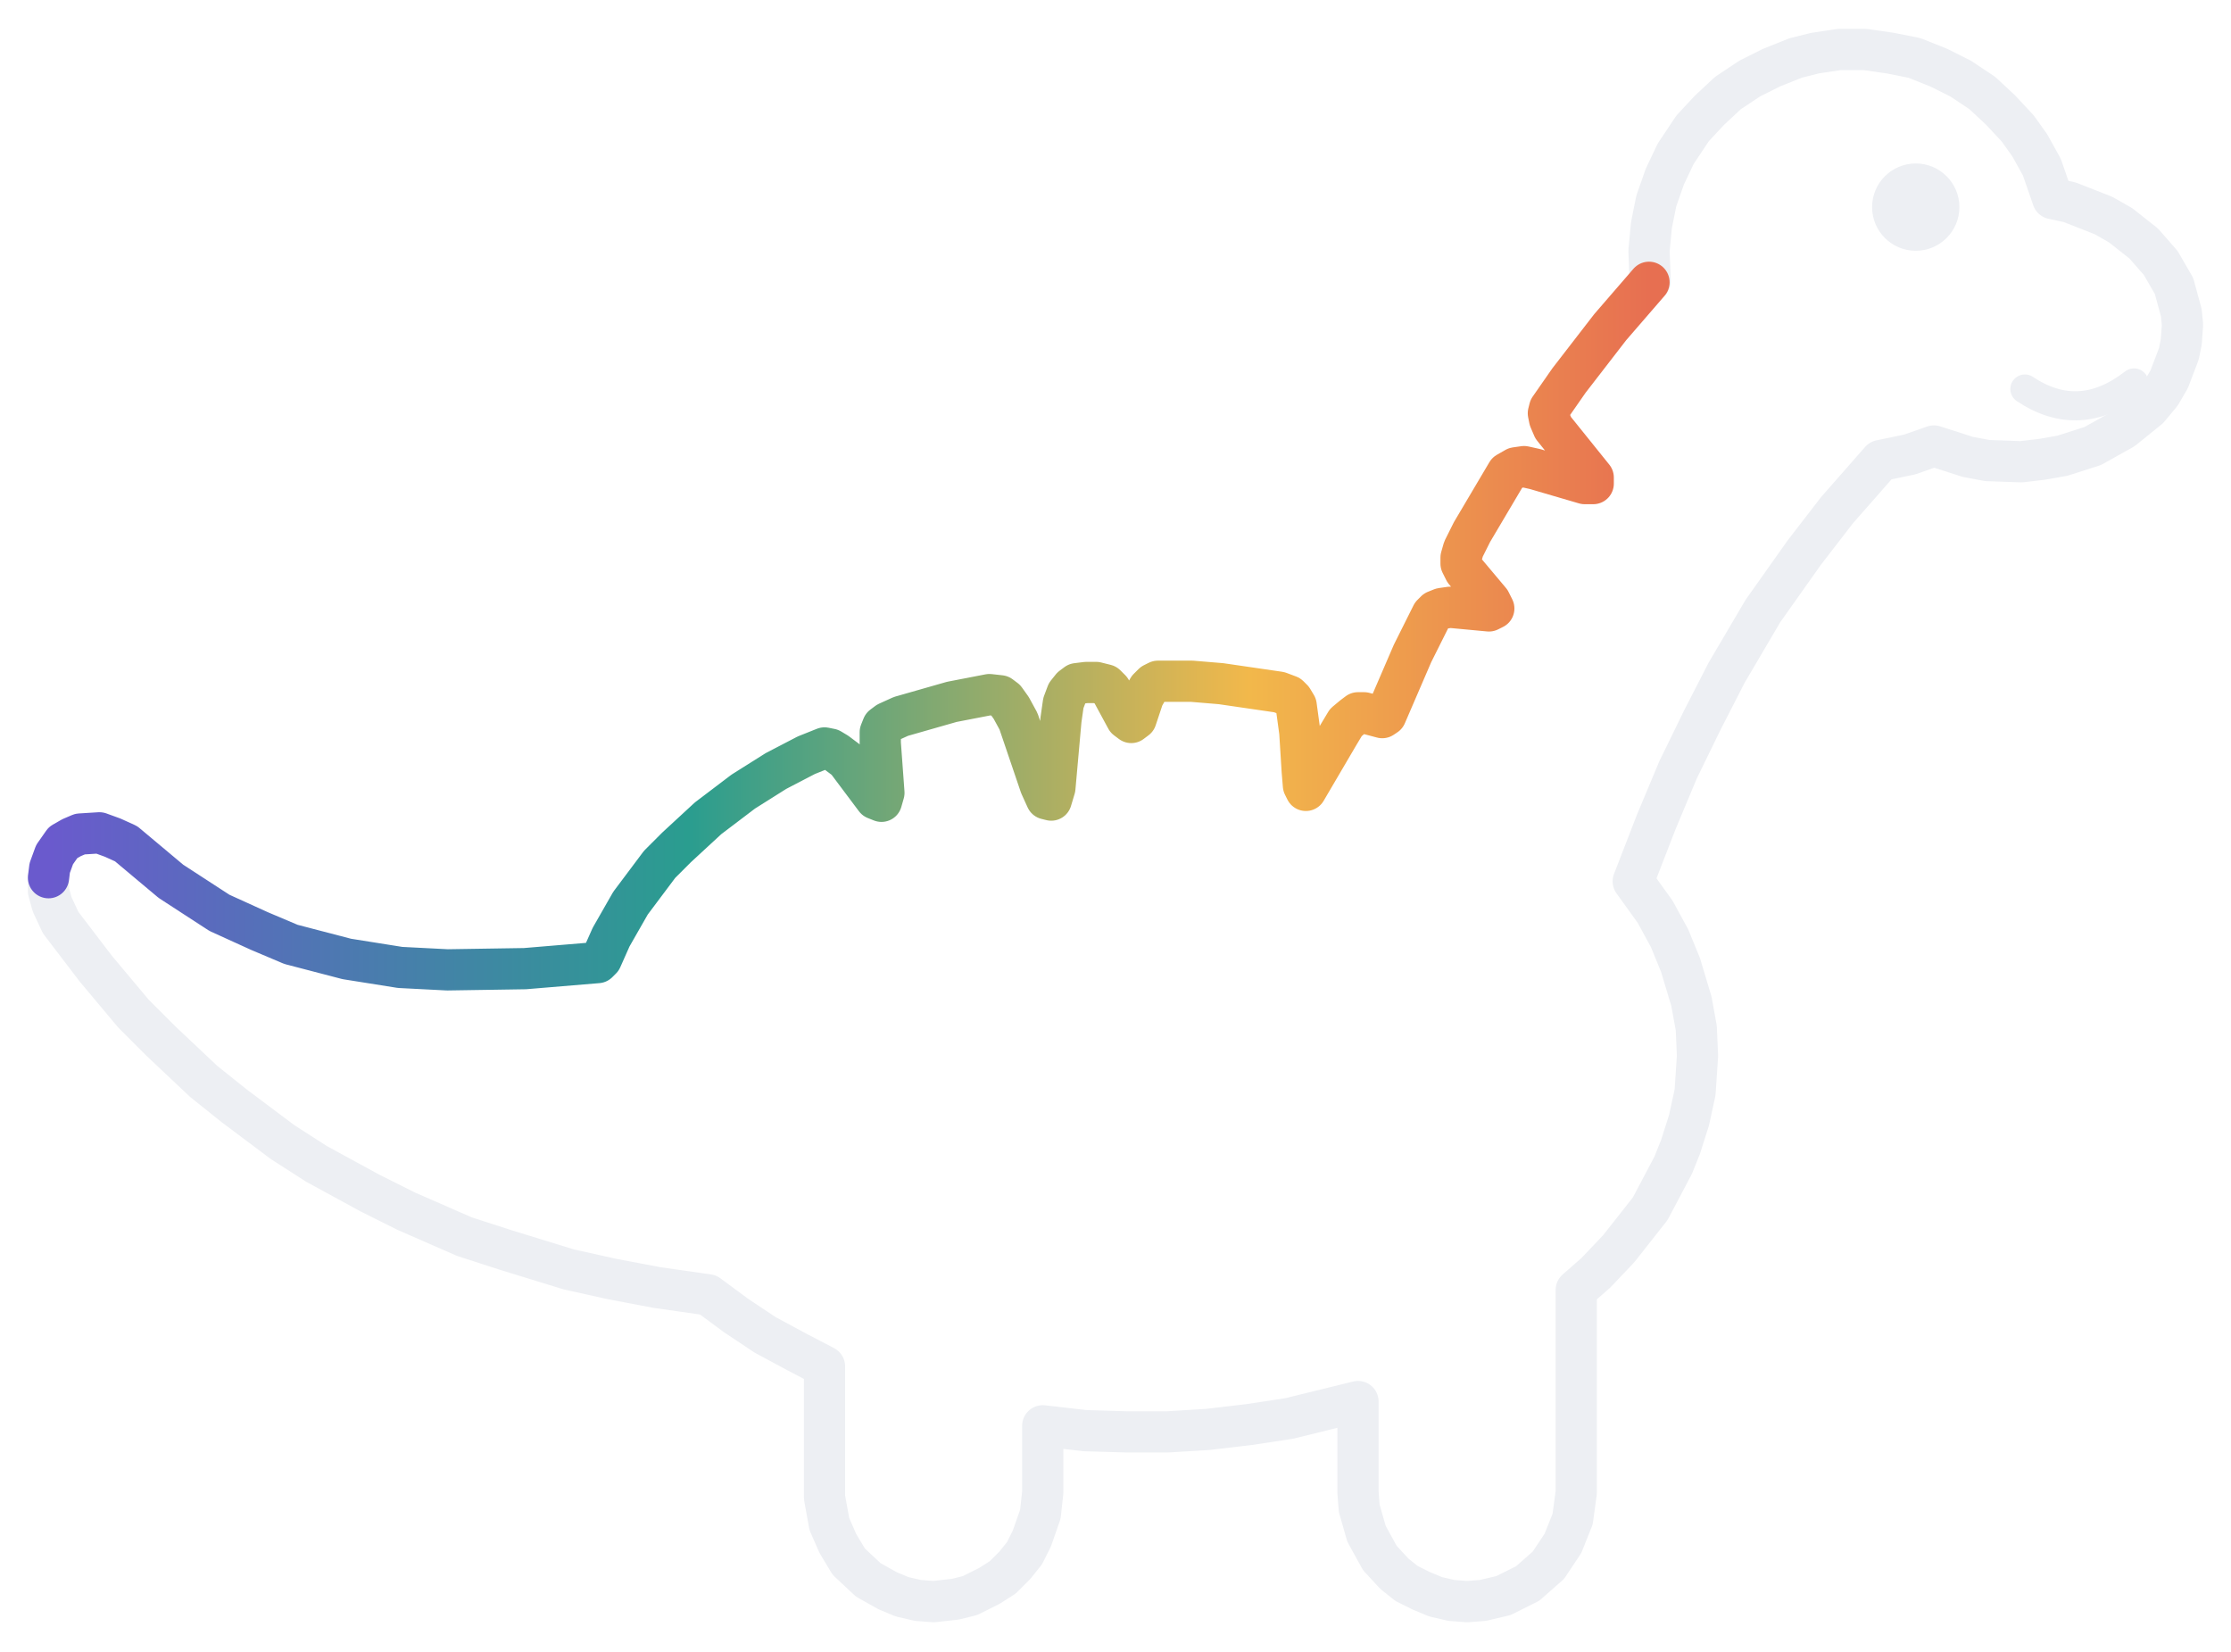
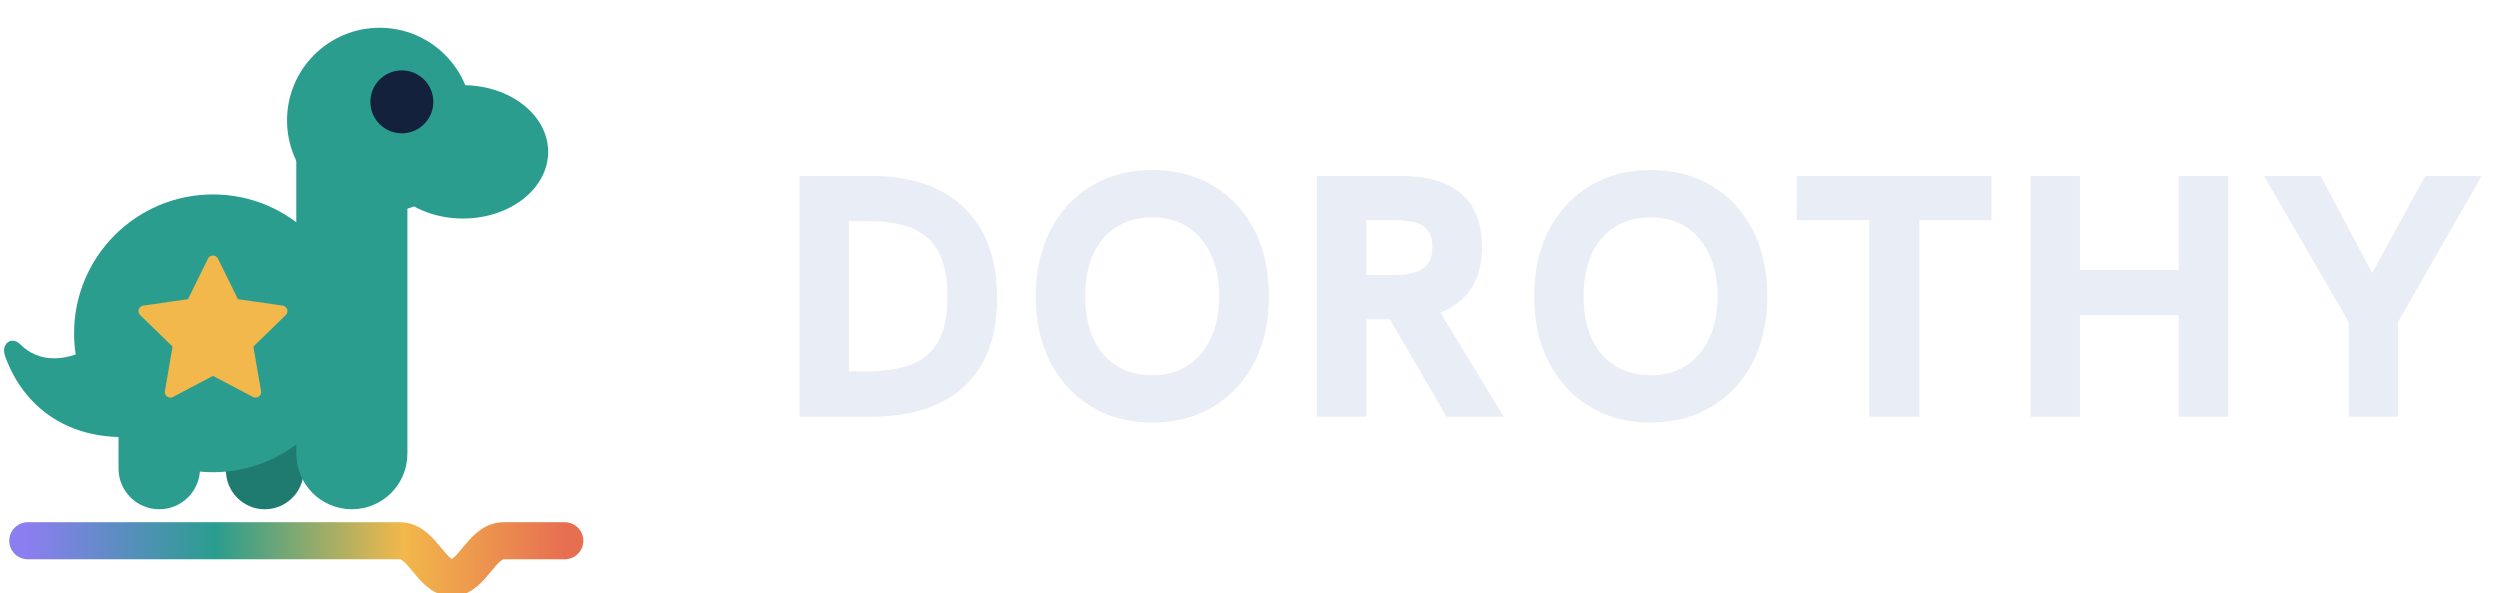
- <svg xmlns="http://www.w3.org/2000/svg" viewBox="0 14 184 136" width="150" height="111">
+ <svg xmlns="http://www.w3.org/2000/svg" viewBox="0 0 135 32" width="135" height="32" role="img" aria-label="DOROTHY">
  <defs>
-     <linearGradient id="spectrum" gradientUnits="userSpaceOnUse" x1="4" x2="136" y1="0" y2="0">
-       <stop offset="0" stop-color="#6A5ACD" />
-       <stop offset="0.4" stop-color="#2A9D8F" />
-       <stop offset="0.75" stop-color="#F2B84B" />
+     <linearGradient id="lkdark" gradientUnits="userSpaceOnUse" x1="1.5" x2="30.5" y1="0" y2="0">
+       <stop offset="0" stop-color="#8B7EF0" />
+       <stop offset="0.35" stop-color="#2A9D8F" />
+       <stop offset="0.7" stop-color="#F2B84B" />
      <stop offset="1" stop-color="#E76F51" />
    </linearGradient>
  </defs>
-   <g fill="none" stroke-width="3.4" stroke-linecap="round" stroke-linejoin="round">
-     <path d="M136.1,37.1L136.0,34.6L136.2,32.5L136.6,30.5L137.3,28.5L138.2,26.6L139.6,24.5L141.0,23.0L142.5,21.6L144.3,20.4L146.1,19.5L148.1,18.7L149.7,18.3L151.7,18.0L153.8,18.0L155.9,18.3L157.9,18.7L159.9,19.5L161.7,20.4L163.5,21.6L165.0,23.0L166.4,24.5L167.4,25.9L168.4,27.7L169.3,30.3L170.7,30.6L173.5,31.7L174.9,32.5L176.8,34.0L178.2,35.6L179.3,37.5L179.9,39.7L180.0,40.7L179.9,42.1L179.7,43.1L178.9,45.2L178.2,46.4L177.2,47.6L175.1,49.3L172.6,50.7L170.1,51.5L168.4,51.8L166.7,52.0L163.9,51.9L162.3,51.6L159.5,50.7L157.5,51.4L155.1,51.9L151.5,56.0L148.8,59.5L145.4,64.3L142.4,69.4L140.4,73.3L138.4,77.4L136.6,81.7L134.7,86.6L136.5,89.1L137.7,91.3L138.6,93.5L139.5,96.5L139.9,98.7L140.0,101.0L139.8,104.0L139.3,106.3L138.6,108.5L138.0,110.0L136.1,113.6L133.5,116.9L131.6,118.9L130.0,120.3L130.0,137.0L129.7,139.2L128.9,141.2L127.7,143.0L126.0,144.5L124.0,145.5L122.3,145.9L121.0,146.0L119.7,145.9L118.4,145.6L117.2,145.1L116.0,144.5L115.0,143.7L113.8,142.4L112.7,140.4L112.1,138.3L112.0,137.0L112.0,129.5L106.3,130.9L103.0,131.4L99.6,131.8L96.3,132.0L92.9,132.0L89.5,131.9L86.0,131.5L86.0,137.0L85.8,138.8L85.1,140.8L84.5,142.0L83.7,143.0L82.7,144.0L81.6,144.7L80.0,145.5L78.8,145.8L77.0,146.0L75.7,145.9L74.4,145.6L73.2,145.1L71.6,144.2L70.0,142.7L69.1,141.2L68.4,139.6L68.0,137.4L68.0,126.6L65.7,125.4L63.1,124.0L60.7,122.4L58.4,120.7L54.2,120.1L50.5,119.4L46.9,118.6L41.7,117.0L38.3,115.9L33.5,113.8L30.5,112.3L26.1,109.9L23.3,108.1L19.3,105.1L16.8,103.1L13.3,99.8L11.0,97.5L7.9,93.8L5.0,90.0L4.3,88.5L4.0,87.4L4.0,86.3" stroke="#EDEFF3" />
-     <path d="M4.0,86.3L4.1,85.5L4.5,84.4L5.2,83.4L5.9,83.0L6.6,82.7L8.2,82.6L9.3,83.0L10.4,83.5L14.1,86.6L16.1,87.9L18.1,89.2L21.4,90.7L24.0,91.8L28.6,93.0L33.0,93.7L36.9,93.9L43.3,93.8L49.3,93.3L49.6,93.0L50.4,91.2L52.0,88.4L54.4,85.2L55.8,83.8L58.4,81.4L61.3,79.2L64.0,77.5L66.5,76.2L68.0,75.6L68.5,75.7L69.0,76.0L69.8,76.6L72.2,79.8L72.7,80.0L72.9,79.3L72.6,75.2L72.6,74.3L72.8,73.8L73.2,73.5L74.3,73.0L78.5,71.8L81.6,71.2L82.5,71.3L82.9,71.6L83.4,72.3L84.0,73.4L85.8,78.7L86.3,79.8L86.7,79.9L87.0,78.9L87.5,73.3L87.7,71.9L88.0,71.1L88.4,70.6L88.8,70.3L89.6,70.2L90.4,70.2L91.2,70.4L91.6,70.8L92.9,73.2L93.3,73.5L93.7,73.2L94.3,71.4L94.7,70.7L95.1,70.3L95.5,70.1L98.3,70.1L100.7,70.3L105.5,71.0L106.3,71.3L106.6,71.6L106.9,72.1L107.2,74.3L107.4,77.5L107.5,78.7L107.7,79.1L110.4,74.5L111.0,73.5L111.6,73.0L112.0,72.7L112.5,72.7L114.0,73.1L114.3,72.9L116.5,67.8L118.1,64.6L118.4,64.3L118.9,64.1L119.6,64.0L122.8,64.3L123.2,64.1L122.9,63.5L120.8,61.0L120.5,60.4L120.5,59.9L120.7,59.2L121.4,57.8L124.3,52.9L125.0,52.5L125.7,52.4L126.6,52.6L130.7,53.8L131.4,53.8L131.4,53.3L128.1,49.2L127.8,48.5L127.7,48.0L127.8,47.6L129.4,45.3L132.8,40.9L136.0,37.2" stroke="url(#spectrum)" />
-     <path d="M167 46q4.5 3 9-0.5" stroke="#EDEFF3" stroke-width="2.4" />
+   <g fill="#1F7A6F">
+     <rect x="12.2" y="21" width="4.2" height="6.5" rx="2.1" />
  </g>
-   <circle cx="158" cy="31" r="3.6" fill="#EDEFF3" />
+   <g fill="#2A9D8F">
+     <path d="M5.2 18.6C3.6 19.6 2.1 19.6 1.1 18.6C.6 18.1 0 18.6.3 19.3C1.3 22 3.6 23.6 6.6 23.6Z" />
+     <circle cx="11.5" cy="18" r="7.5" />
+     <rect x="16" y="5" width="6" height="22.5" rx="3" />
+     <circle cx="20.5" cy="6.5" r="5" />
+     <ellipse cx="25" cy="8.2" rx="4.6" ry="3.6" />
+     <rect x="6.4" y="20" width="4.4" height="7.5" rx="2.2" />
+   </g>
+   <circle cx="21.7" cy="5.5" r="1.7" fill="#14213D" />
+   <path d="M11.5 14.1l1.15 2.33 2.57.37-1.86 1.81.44 2.56-2.3-1.21-2.3 1.21.44-2.56-1.86-1.81 2.57-.37z" fill="#F2B84B" stroke="#F2B84B" stroke-width=".6" stroke-linejoin="round" />
+   <path d="M1.5 29.2H21.6C22.8 29.2 23.3 31.2 24.4 31.2S26 29.2 27.2 29.2H30.5" fill="none" stroke="url(#lkdark)" stroke-width="2" stroke-linecap="round" stroke-linejoin="round" />
+   <path fill="#E9EDF5" d="M43.175 22.5V9.5H47.036Q50.281 9.5 52.062 11.216Q53.844 12.932 53.844 16.103Q53.844 19.199 52.09 20.849Q50.337 22.5 47.017 22.5ZM45.842 20.057H46.737Q48.136 20.057 49.125 19.712Q50.113 19.367 50.636 18.49Q51.158 17.613 51.158 16.009Q51.158 14.443 50.654 13.557Q50.151 12.671 49.218 12.307Q48.286 11.943 46.98 11.943H45.842ZM62.218 22.817Q60.353 22.817 58.935 21.959Q57.518 21.101 56.725 19.572Q55.933 18.042 55.933 16.009Q55.933 13.958 56.725 12.428Q57.518 10.899 58.935 10.041Q60.353 9.183 62.218 9.183Q64.102 9.183 65.519 10.032Q66.937 10.88 67.73 12.41Q68.522 13.939 68.522 16.009Q68.522 18.061 67.72 19.59Q66.918 21.12 65.501 21.968Q64.083 22.817 62.218 22.817ZM62.218 20.262Q63.337 20.262 64.139 19.74Q64.941 19.217 65.389 18.257Q65.836 17.296 65.836 16.009Q65.836 14.704 65.389 13.743Q64.941 12.783 64.139 12.26Q63.337 11.738 62.199 11.738Q61.118 11.738 60.297 12.251Q59.476 12.764 59.038 13.715Q58.6 14.666 58.6 16.009Q58.6 17.334 59.038 18.285Q59.476 19.236 60.297 19.749Q61.118 20.262 62.218 20.262ZM71.115 22.5V9.5H75.554Q77.158 9.5 78.137 9.966Q79.116 10.433 79.573 11.291Q80.03 12.148 80.03 13.305Q80.03 15.151 78.976 16.14Q77.923 17.128 76.001 17.24Q75.516 17.24 75.05 17.24Q74.584 17.24 74.286 17.24H73.782V22.5ZM78.109 22.5 74.882 16.942 77.624 16.625 81.205 22.5ZM73.782 14.853H75.274Q75.815 14.853 76.291 14.741Q76.766 14.629 77.055 14.303Q77.344 13.976 77.344 13.342Q77.344 12.689 77.055 12.382Q76.766 12.074 76.291 11.981Q75.815 11.887 75.274 11.887H73.782ZM89.132 22.817Q87.267 22.817 85.849 21.959Q84.432 21.101 83.639 19.572Q82.846 18.042 82.846 16.009Q82.846 13.958 83.639 12.428Q84.432 10.899 85.849 10.041Q87.267 9.183 89.132 9.183Q91.016 9.183 92.433 10.032Q93.851 10.88 94.643 12.41Q95.436 13.939 95.436 16.009Q95.436 18.061 94.634 19.59Q93.832 21.12 92.415 21.968Q90.997 22.817 89.132 22.817ZM89.132 20.262Q90.251 20.262 91.053 19.74Q91.855 19.217 92.303 18.257Q92.75 17.296 92.75 16.009Q92.75 14.704 92.303 13.743Q91.855 12.783 91.053 12.26Q90.251 11.738 89.113 11.738Q88.032 11.738 87.211 12.251Q86.39 12.764 85.952 13.715Q85.514 14.666 85.514 16.009Q85.514 17.334 85.952 18.285Q86.39 19.236 87.211 19.749Q88.032 20.262 89.132 20.262ZM100.938 22.5V11.887H97.022V9.5H107.541V11.887H103.643V22.5ZM109.648 22.5V9.5H112.316V14.573H117.65V9.5H120.317V22.5H117.65V17.016H112.316V22.5ZM126.826 22.5V17.39L122.257 9.5H125.316L128.095 14.741L130.967 9.5H134.007L129.494 17.39V22.5Z" />
</svg>
